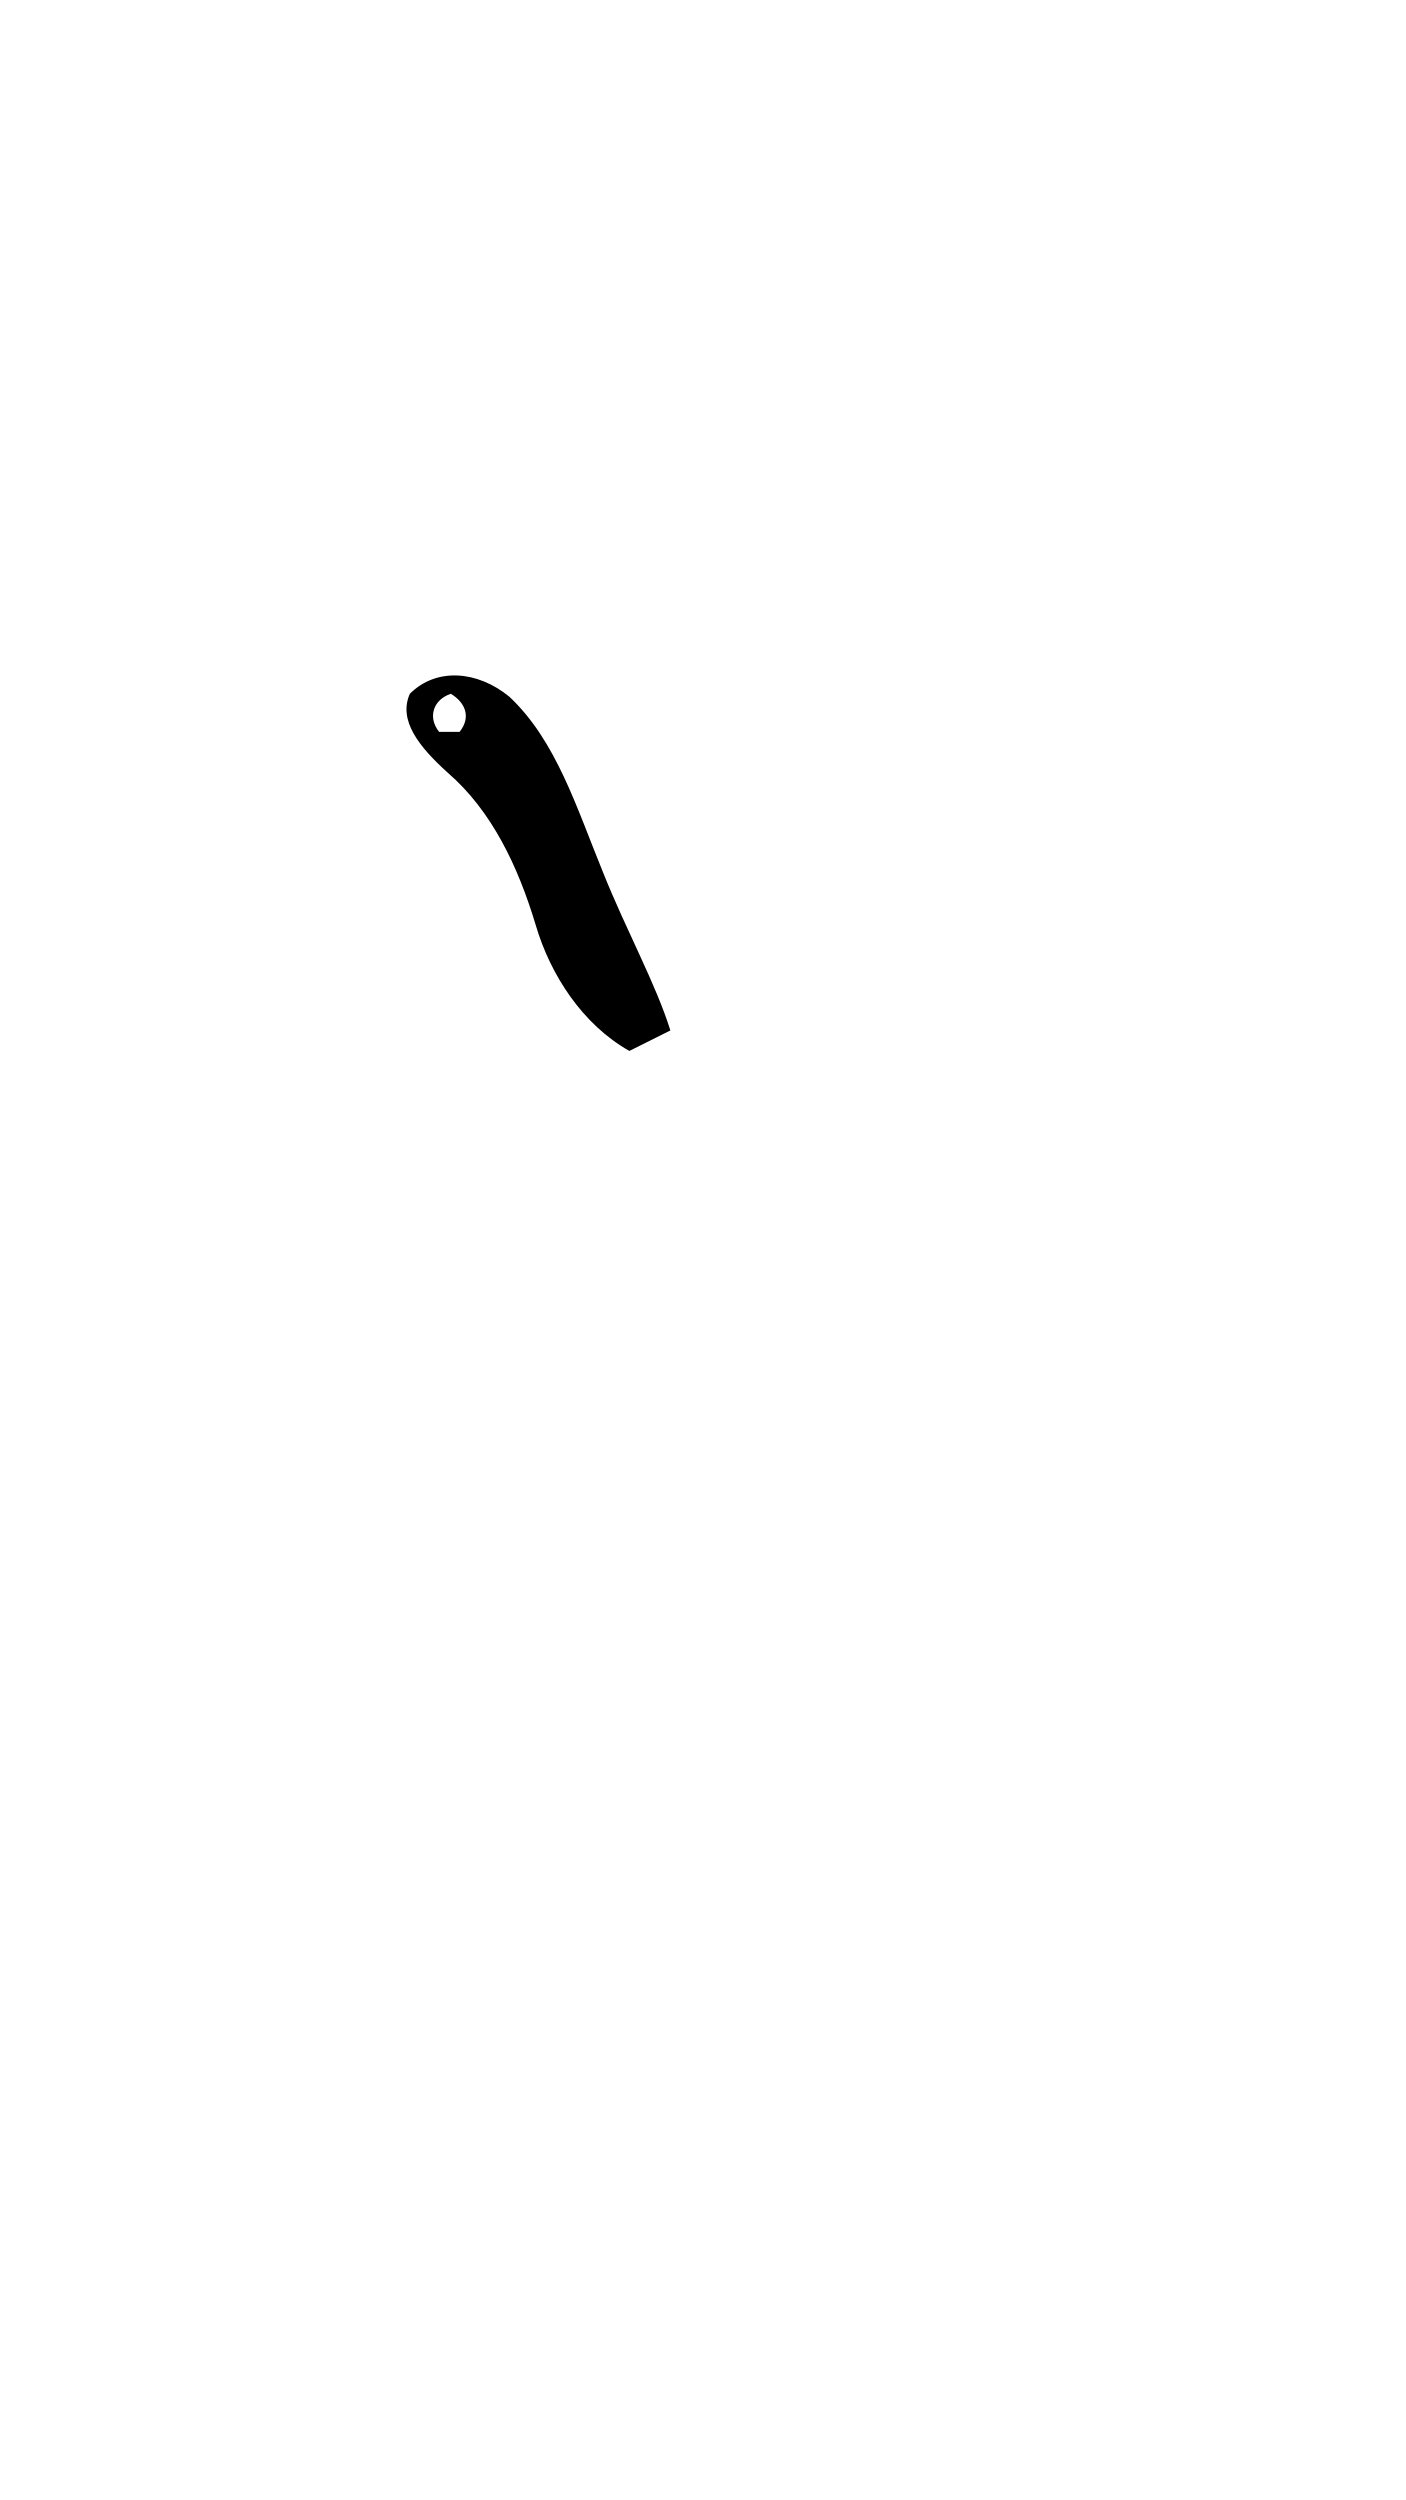
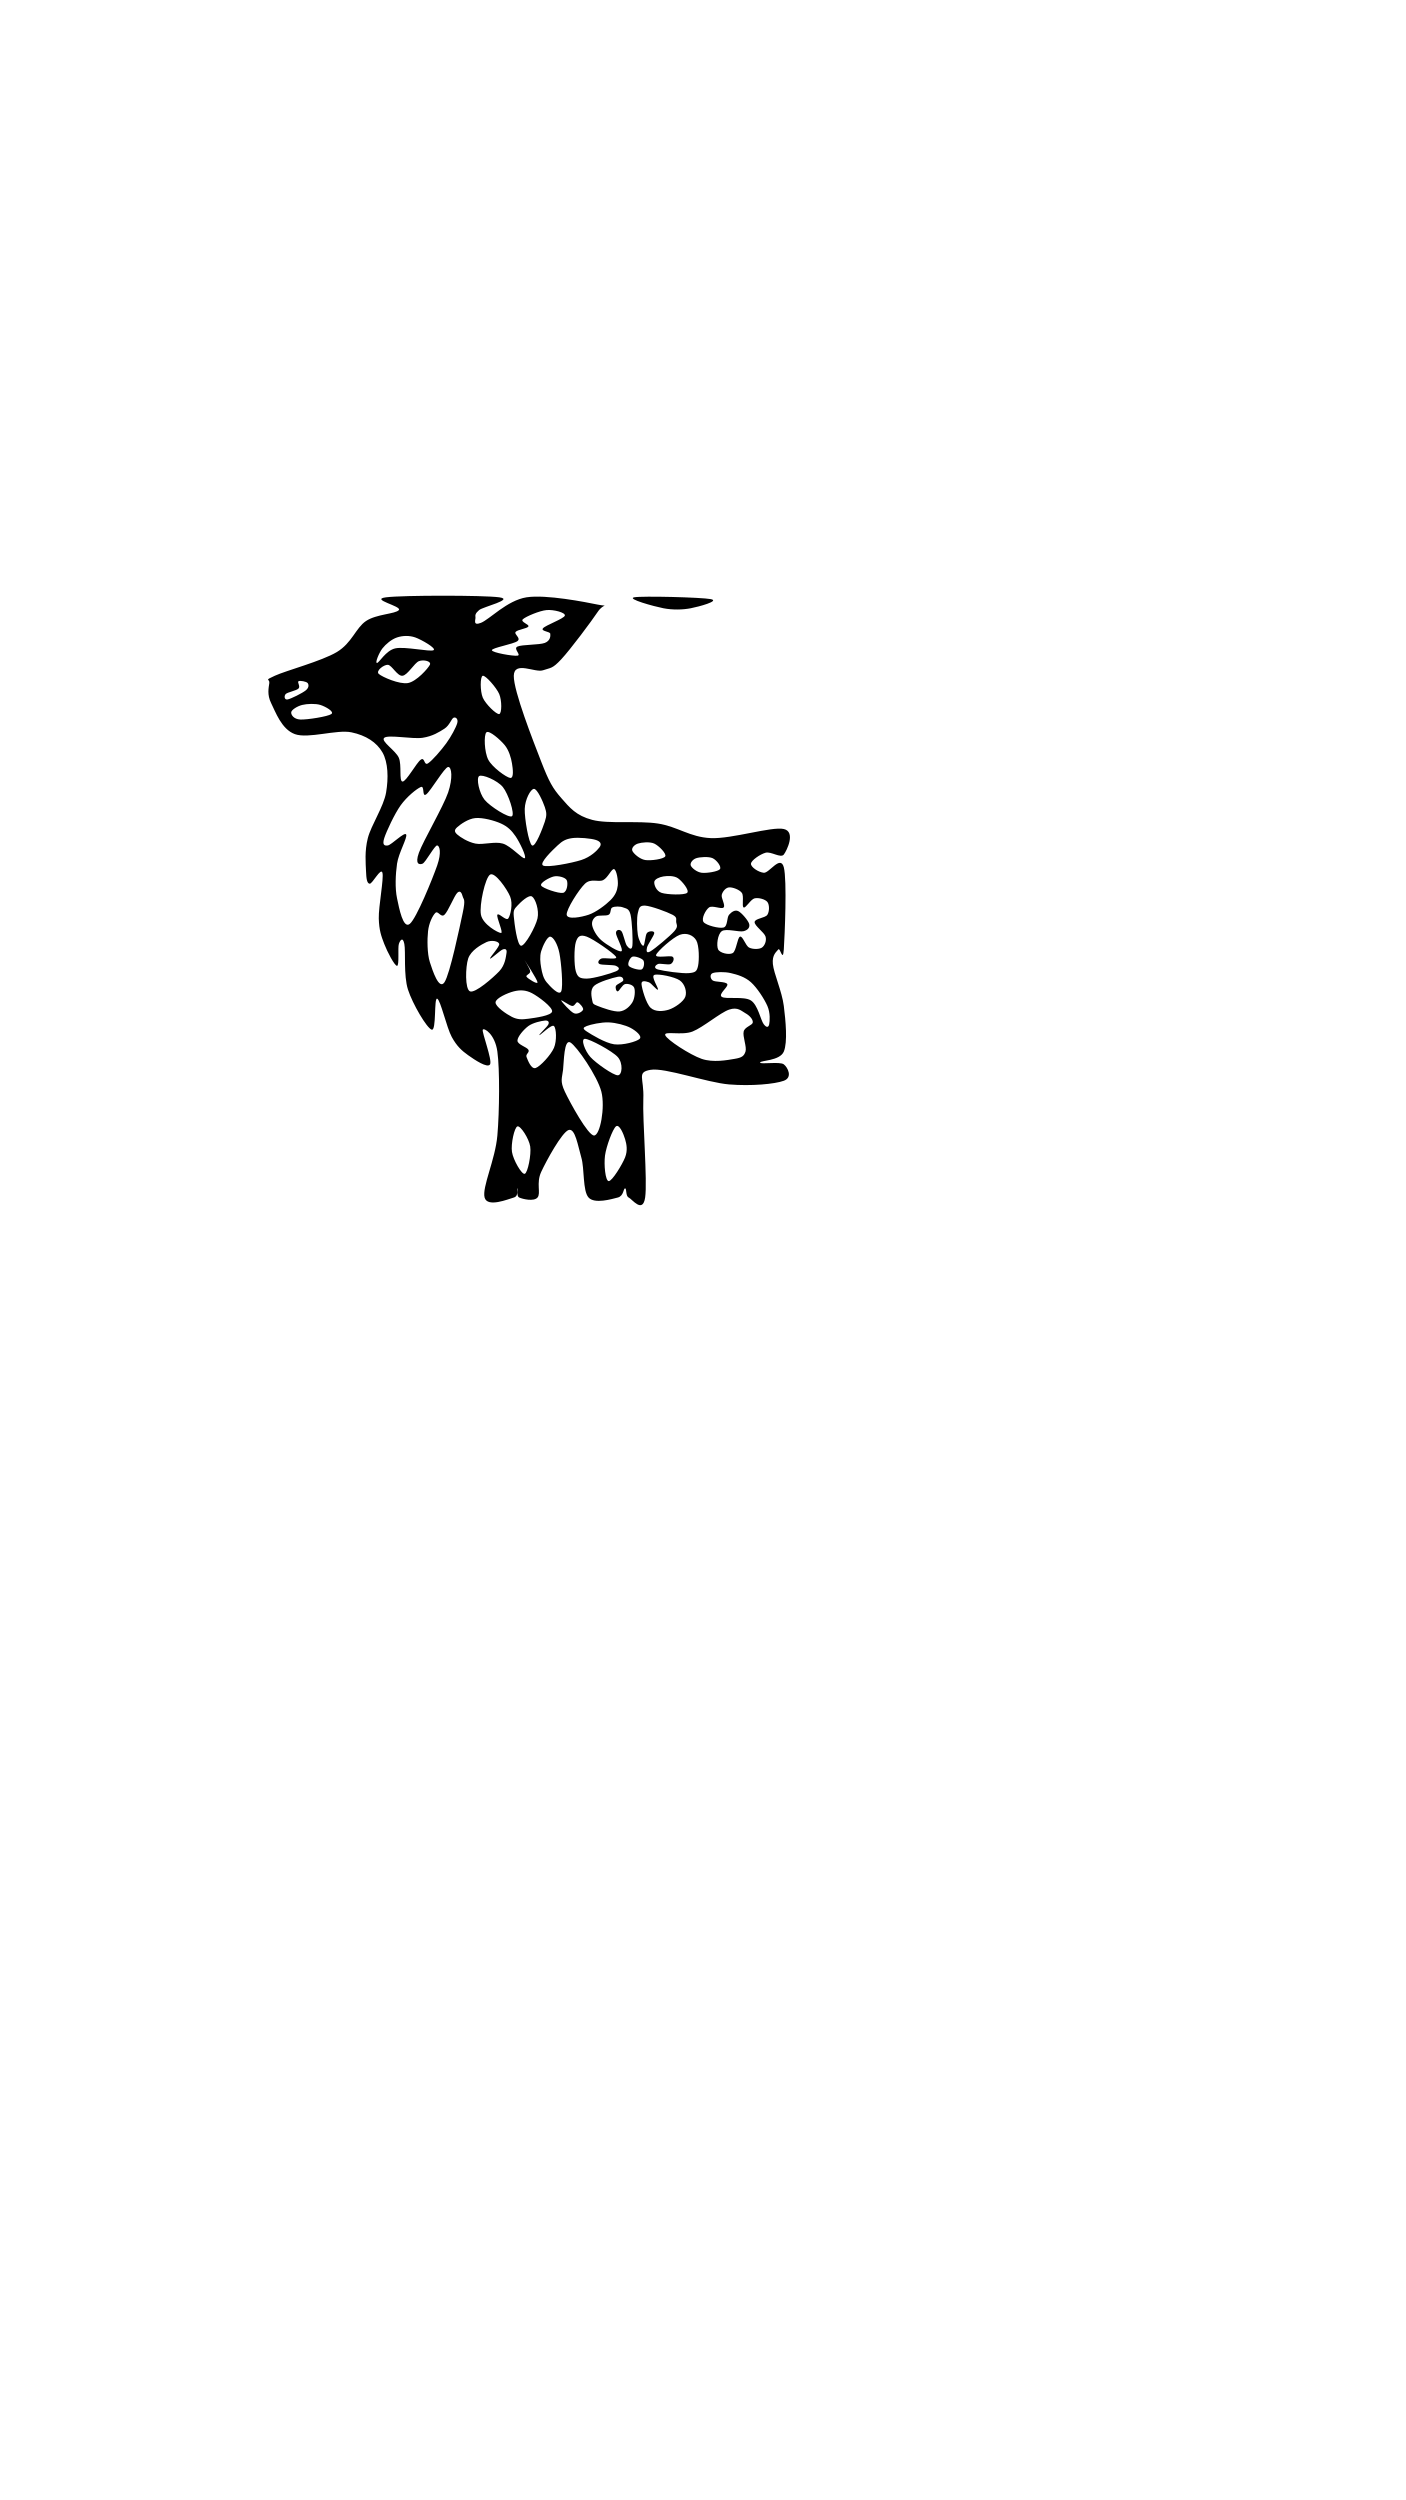
<svg xmlns="http://www.w3.org/2000/svg" viewBox="0 0 480 854" role="img" aria-labelledby="title" data-coordinate-system="shadow-loom-stage-480x854">
-   <path fill="currentColor" fill-rule="evenodd" clip-rule="evenodd" d="M 215 359 C 199 350 188 333 183 316 C 177 296 168 277 153 264 C 143 255 136 246 140 237 C 149 228 163 229 174 238 C 190 253 197 276 206 298 C 214 318 224 336 229 352 Z M 150 250 C 146 245 148 239 154 237 C 159 240 161 245 157 250 Z" />
+   <path fill="currentColor" fill-rule="evenodd" clip-rule="evenodd" d="M 131.89 204.04 C 137.60 203.31 165.23 203.31 170.53 204.04 C 175.82 204.77 165.02 207.26 163.67 208.40 C 162.32 209.54 162.32 210.17 162.42 210.89 C 162.53 211.62 161.38 213.91 164.29 212.76 C 167.20 211.62 173.23 205.08 179.87 204.04 C 186.52 203.00 200.13 205.70 204.18 206.53 C 208.23 207.36 206.26 205.91 204.18 209.02 C 202.10 212.14 194.83 221.90 191.71 225.23 C 188.60 228.55 188.18 228.03 185.48 228.97 C 182.78 229.90 175.62 225.64 175.51 230.84 C 175.41 236.03 182.16 253.17 184.86 260.13 C 187.56 267.09 188.81 269.27 191.71 272.59 C 194.62 275.92 196.80 278.62 202.31 280.07 C 207.81 281.53 217.99 280.28 224.75 281.32 C 231.50 282.36 235.65 285.99 242.82 286.30 C 249.99 286.62 263.59 282.25 267.75 283.19 C 271.90 284.12 268.79 290.56 267.75 291.91 C 266.71 293.26 263.38 290.77 261.52 291.29 C 259.65 291.81 256.63 293.89 256.53 295.03 C 256.43 296.17 259.02 297.94 260.89 298.14 C 262.76 298.35 266.60 291.91 267.75 296.27 C 268.89 300.64 268.06 319.65 267.75 324.32 C 267.44 328.99 266.50 323.49 265.88 324.32 C 265.25 325.15 263.70 326.09 264.01 329.31 C 264.32 332.53 267.12 338.65 267.75 343.64 C 268.37 348.63 269.10 356.00 267.75 359.22 C 266.40 362.44 259.65 362.23 259.65 362.96 C 259.65 363.69 266.40 362.54 267.75 363.58 C 269.10 364.62 270.86 368.05 267.75 369.19 C 264.63 370.33 256.63 371.06 249.05 370.44 C 241.47 369.81 227.13 364.62 222.25 365.45 C 217.37 366.28 220.07 368.15 219.76 375.42 C 219.45 382.69 221.21 403.47 220.38 409.08 C 219.55 414.69 215.92 409.60 214.77 409.08 C 213.63 408.56 214.15 405.96 213.53 405.96 C 212.90 405.96 213.11 408.56 211.03 409.08 C 208.96 409.60 203.14 411.36 201.06 409.08 C 198.99 406.79 199.71 399.21 198.57 395.37 C 197.43 391.52 196.49 385.19 194.21 386.02 C 191.92 386.85 186.63 396.51 184.86 400.35 C 183.09 404.20 184.86 407.62 183.61 409.08 C 182.37 410.53 178.52 409.60 177.38 409.08 C 176.24 408.56 177.07 405.96 176.76 405.96 C 176.45 405.96 177.38 408.56 175.51 409.08 C 173.64 409.60 166.47 412.61 165.54 409.08 C 164.60 405.55 169.18 396.20 169.90 387.89 C 170.63 379.58 170.73 365.24 169.90 359.22 C 169.07 353.20 165.33 351.01 164.92 351.74 C 164.50 352.47 168.24 362.13 167.41 363.58 C 166.58 365.04 162.11 362.02 159.93 360.47 C 157.75 358.91 156.09 357.45 154.32 354.23 C 152.56 351.01 150.48 341.56 149.34 341.15 C 148.19 340.73 149.13 352.26 147.47 351.74 C 145.80 351.22 140.92 342.91 139.36 338.03 C 137.81 333.15 138.64 325.05 138.12 322.45 C 137.60 319.85 136.66 321.20 136.25 322.45 C 135.83 323.70 136.46 329.93 135.63 329.93 C 134.79 329.93 132.30 325.15 131.26 322.45 C 130.22 319.75 129.50 317.78 129.39 313.73 C 129.29 309.67 131.16 300.12 130.64 298.14 C 130.12 296.17 127.21 301.99 126.28 301.88 C 125.34 301.78 125.13 300.12 125.03 297.52 C 124.93 294.92 124.51 290.77 125.65 286.30 C 126.80 281.84 131.05 275.60 131.89 270.72 C 132.72 265.84 132.61 260.44 130.64 257.01 C 128.67 253.58 125.03 251.20 120.04 250.16 C 115.06 249.12 105.30 252.44 100.73 250.78 C 96.15 249.12 94.08 243.09 92.62 240.19 C 91.17 237.28 91.79 234.89 92.00 233.33 C 92.21 231.77 90.03 232.60 93.87 230.84 C 97.71 229.07 109.87 225.85 115.06 222.74 C 120.25 219.62 121.50 214.53 125.03 212.14 C 128.56 209.75 135.11 209.75 136.25 208.40 C 137.39 207.05 126.17 204.77 131.89 204.04 Z M 153.08 262.00 C 151.83 262.10 147.15 270.20 145.60 271.35 C 144.04 272.49 145.18 268.23 143.73 268.85 C 142.27 269.48 138.95 272.18 136.87 275.09 C 134.79 277.99 131.99 284.02 131.26 286.30 C 130.54 288.59 131.26 289.00 132.51 288.80 C 133.76 288.59 138.22 284.02 138.74 285.06 C 139.26 286.10 136.14 291.39 135.63 295.03 C 135.11 298.66 134.90 303.44 135.63 306.87 C 136.35 310.30 137.70 317.46 139.99 315.59 C 142.27 313.73 147.78 300.12 149.34 295.65 C 150.89 291.19 150.17 288.90 149.34 288.80 C 148.51 288.69 145.39 294.61 144.35 295.03 C 143.31 295.44 141.65 295.34 143.10 291.29 C 144.56 287.24 151.41 275.60 153.08 270.72 C 154.74 265.84 154.32 261.89 153.08 262.00 Z M 249.05 344.89 C 246.04 345.92 240.22 350.91 236.59 352.36 C 232.95 353.82 226.72 352.05 227.24 353.61 C 227.76 355.17 235.76 360.36 239.70 361.71 C 243.65 363.06 248.43 362.13 250.92 361.71 C 253.41 361.30 254.14 360.78 254.66 359.22 C 255.18 357.66 253.62 354.03 254.04 352.36 C 254.45 350.70 257.05 350.29 257.15 349.25 C 257.26 348.21 256.01 346.86 254.66 346.13 C 253.31 345.41 252.06 343.85 249.05 344.89 Z M 249.05 303.13 C 247.91 303.23 246.87 304.48 246.56 305.62 C 246.25 306.77 247.91 309.26 247.18 309.99 C 246.45 310.71 243.34 309.15 242.20 309.99 C 241.05 310.82 239.49 313.83 240.33 314.97 C 241.16 316.11 245.73 317.26 247.18 316.84 C 248.64 316.43 248.22 313.41 249.05 312.48 C 249.88 311.54 251.02 310.71 252.17 311.23 C 253.31 311.75 255.59 314.45 255.91 315.59 C 256.22 316.74 255.59 317.67 254.04 318.09 C 252.48 318.50 248.01 317.05 246.56 318.09 C 245.10 319.13 244.69 323.07 245.31 324.32 C 245.93 325.57 249.05 326.29 250.30 325.57 C 251.54 324.84 251.86 320.27 252.79 319.96 C 253.73 319.65 254.66 323.07 255.91 323.70 C 257.15 324.32 259.33 324.32 260.27 323.70 C 261.20 323.07 261.93 321.41 261.52 319.96 C 261.10 318.50 257.67 316.22 257.78 314.97 C 257.88 313.73 261.41 313.62 262.14 312.48 C 262.87 311.34 262.87 309.05 262.14 308.12 C 261.41 307.18 259.13 306.56 257.78 306.87 C 256.43 307.18 254.76 310.30 254.04 309.99 C 253.31 309.67 254.24 306.14 253.41 305.00 C 252.58 303.86 250.19 303.03 249.05 303.13 Z M 194.83 356.10 C 192.65 354.86 192.65 362.65 192.34 365.45 C 192.03 368.26 191.20 369.19 192.96 372.93 C 194.73 376.67 200.86 387.89 202.93 387.89 C 205.01 387.89 206.78 378.23 205.43 372.93 C 204.08 367.63 197.01 357.35 194.83 356.10 Z M 156.19 305.00 C 155.15 306.04 153.08 311.34 151.83 312.48 C 150.58 313.62 149.65 310.92 148.71 311.86 C 147.78 312.79 146.53 315.28 146.22 318.09 C 145.91 320.89 145.91 325.77 146.84 328.68 C 147.78 331.59 149.96 338.34 151.83 335.54 C 153.70 332.73 157.02 316.74 158.06 311.86 C 159.10 306.97 158.37 307.39 158.06 306.25 C 157.75 305.10 157.23 303.96 156.19 305.00 Z M 154.95 245.17 C 154.22 245.48 153.59 247.77 151.83 248.91 C 150.06 250.05 147.78 251.51 144.35 252.03 C 140.92 252.55 132.61 250.88 131.26 252.03 C 129.91 253.17 135.21 256.39 136.25 258.88 C 137.29 261.37 136.25 266.88 137.49 266.98 C 138.74 267.09 142.27 260.54 143.73 259.51 C 145.18 258.47 144.77 261.69 146.22 260.75 C 147.67 259.82 150.79 256.18 152.45 253.90 C 154.11 251.61 155.78 248.49 156.19 247.04 C 156.61 245.59 155.67 244.86 154.95 245.17 Z M 186.73 208.40 C 184.34 208.61 179.67 210.58 178.63 211.52 C 177.59 212.45 180.91 213.28 180.50 214.01 C 180.08 214.74 176.76 215.05 176.13 215.88 C 175.51 216.71 178.11 217.96 176.76 219.00 C 175.41 220.03 168.03 221.28 168.03 222.11 C 168.03 222.94 175.30 224.19 176.76 223.98 C 178.21 223.77 175.20 221.59 176.76 220.87 C 178.32 220.14 184.24 220.35 186.11 219.62 C 187.98 218.89 188.08 217.33 187.98 216.50 C 187.87 215.67 184.65 215.67 185.48 214.63 C 186.31 213.59 192.75 211.31 192.96 210.27 C 193.17 209.23 189.12 208.19 186.73 208.40 Z M 162.42 279.45 C 159.93 279.66 157.23 281.63 156.19 282.56 C 155.15 283.50 155.15 284.12 156.19 285.06 C 157.23 285.99 159.83 287.65 162.42 288.17 C 165.02 288.69 168.97 287.34 171.77 288.17 C 174.58 289.00 178.52 293.57 179.25 293.16 C 179.98 292.74 177.48 287.65 176.13 285.68 C 174.78 283.71 173.43 282.36 171.15 281.32 C 168.86 280.28 164.92 279.24 162.42 279.45 Z M 209.79 296.90 C 208.96 296.59 207.71 299.81 206.05 300.64 C 204.39 301.47 201.89 299.91 199.82 301.88 C 197.74 303.86 193.38 310.71 193.58 312.48 C 193.79 314.24 198.57 313.31 201.06 312.48 C 203.56 311.65 206.88 309.15 208.54 307.49 C 210.20 305.83 210.83 304.27 211.03 302.51 C 211.24 300.74 210.62 297.21 209.79 296.90 Z M 200.44 319.96 C 198.15 319.13 197.32 319.85 196.70 321.83 C 196.08 323.80 196.08 329.72 196.70 331.80 C 197.32 333.88 198.15 334.29 200.44 334.29 C 202.73 334.29 208.75 332.53 210.41 331.80 C 212.07 331.07 211.35 330.34 210.41 329.93 C 209.48 329.51 205.63 329.72 204.80 329.31 C 203.97 328.89 204.49 327.85 205.43 327.44 C 206.36 327.02 211.24 328.06 210.41 326.81 C 209.58 325.57 202.73 320.79 200.44 319.96 Z M 166.16 321.83 C 164.40 322.66 160.87 324.63 159.93 327.44 C 159.00 330.24 158.79 337.93 160.55 338.65 C 162.32 339.38 168.45 333.98 170.53 331.80 C 172.60 329.62 172.81 326.81 173.02 325.57 C 173.23 324.32 172.71 324.01 171.77 324.32 C 170.84 324.63 167.62 327.75 167.41 327.44 C 167.20 327.12 170.73 323.38 170.53 322.45 C 170.32 321.52 167.93 321.00 166.16 321.83 Z M 209.16 309.99 C 208.33 310.40 208.85 311.96 207.92 312.48 C 206.98 313.00 204.49 312.48 203.56 313.10 C 202.62 313.73 202.00 314.87 202.31 316.22 C 202.62 317.57 203.76 319.75 205.43 321.20 C 207.09 322.66 211.45 325.36 212.28 324.94 C 213.11 324.53 210.41 319.85 210.41 318.71 C 210.41 317.57 211.66 317.36 212.28 318.09 C 212.90 318.81 213.53 322.24 214.15 323.07 C 214.77 323.90 215.81 324.84 216.02 323.07 C 216.23 321.31 215.92 314.66 215.40 312.48 C 214.88 310.30 213.94 310.40 212.90 309.99 C 211.87 309.57 210.00 309.57 209.16 309.99 Z M 220.38 309.36 C 218.41 309.26 218.31 310.19 217.89 311.86 C 217.47 313.52 217.58 317.46 217.89 319.33 C 218.20 321.20 219.24 323.18 219.76 323.07 C 220.28 322.97 220.38 319.44 221.01 318.71 C 221.63 317.98 223.50 317.88 223.50 318.71 C 223.50 319.54 221.21 322.66 221.01 323.70 C 220.80 324.74 220.69 325.88 222.25 324.94 C 223.81 324.01 228.90 319.75 230.35 318.09 C 231.81 316.43 231.08 315.91 230.98 314.97 C 230.87 314.04 231.50 313.41 229.73 312.48 C 227.97 311.54 222.36 309.47 220.38 309.36 Z M 167.41 298.77 C 165.75 299.81 163.67 309.15 164.29 312.48 C 164.92 315.80 170.21 318.71 171.15 318.71 C 172.08 318.71 169.49 313.31 169.90 312.48 C 170.32 311.65 172.91 314.76 173.64 313.73 C 174.37 312.69 175.30 308.74 174.26 306.25 C 173.23 303.75 169.07 297.73 167.41 298.77 Z M 232.22 319.33 C 229.94 320.16 224.54 324.94 224.12 326.19 C 223.71 327.44 228.90 326.29 229.73 326.81 C 230.56 327.33 229.94 328.89 229.11 329.31 C 228.28 329.72 225.47 328.99 224.75 329.31 C 224.02 329.62 222.98 330.66 224.75 331.18 C 226.51 331.69 233.05 332.63 235.34 332.42 C 237.63 332.21 238.04 331.80 238.46 329.93 C 238.87 328.06 238.87 322.97 237.83 321.20 C 236.79 319.44 234.51 318.50 232.22 319.33 Z M 223.50 333.04 C 222.25 333.56 225.06 337.62 224.75 338.03 C 224.43 338.45 222.56 335.85 221.63 335.54 C 220.69 335.23 219.03 334.71 219.14 336.16 C 219.24 337.62 220.69 342.81 222.25 344.26 C 223.81 345.72 226.51 345.51 228.48 344.89 C 230.46 344.26 233.47 342.19 234.09 340.52 C 234.72 338.86 233.99 336.16 232.22 334.91 C 230.46 333.67 224.75 332.53 223.50 333.04 Z M 186.11 348.63 C 184.96 348.73 182.05 349.35 180.50 350.49 C 178.94 351.64 176.76 354.13 176.76 355.48 C 176.76 356.83 179.98 357.66 180.50 358.60 C 181.02 359.53 179.46 360.05 179.87 361.09 C 180.29 362.13 181.43 365.35 182.99 364.83 C 184.55 364.31 188.18 360.36 189.22 357.97 C 190.26 355.58 190.05 351.22 189.22 350.49 C 188.39 349.77 184.55 353.71 184.24 353.61 C 183.92 353.51 187.04 350.70 187.35 349.87 C 187.66 349.04 187.25 348.52 186.11 348.63 Z M 243.44 332.42 C 242.40 332.84 242.61 334.29 243.44 334.91 C 244.27 335.54 247.91 335.23 248.43 336.16 C 248.95 337.10 245.21 339.59 246.56 340.52 C 247.91 341.46 254.14 340.21 256.53 341.77 C 258.92 343.33 259.85 348.52 260.89 349.87 C 261.93 351.22 262.55 350.91 262.76 349.87 C 262.97 348.83 263.18 346.03 262.14 343.64 C 261.10 341.25 258.61 337.41 256.53 335.54 C 254.45 333.67 251.86 332.94 249.67 332.42 C 247.49 331.90 244.48 332.01 243.44 332.42 Z M 211.03 333.67 C 209.37 333.98 204.39 335.43 202.93 336.78 C 201.48 338.13 202.10 340.63 202.31 341.77 C 202.52 342.91 202.62 343.02 204.18 343.64 C 205.74 344.26 209.68 345.72 211.66 345.51 C 213.63 345.30 215.19 343.74 216.02 342.39 C 216.85 341.04 217.06 338.45 216.64 337.41 C 216.23 336.37 214.46 335.95 213.53 336.16 C 212.59 336.37 211.55 338.55 211.03 338.65 C 210.52 338.76 210.10 337.41 210.41 336.78 C 210.72 336.16 212.80 335.43 212.90 334.91 C 213.01 334.40 212.70 333.36 211.03 333.67 Z M 175.51 338.65 C 173.43 339.17 169.38 340.94 169.28 342.39 C 169.18 343.85 173.02 346.44 174.89 347.38 C 176.76 348.31 178.21 348.31 180.50 348.00 C 182.78 347.69 188.39 346.96 188.60 345.51 C 188.81 344.05 183.92 340.42 181.74 339.28 C 179.56 338.13 177.59 338.13 175.51 338.65 Z M 195.45 286.30 C 193.27 286.62 192.13 287.24 190.47 288.80 C 188.81 290.35 184.13 294.82 185.48 295.65 C 186.83 296.48 195.35 294.82 198.57 293.78 C 201.79 292.74 203.97 290.56 204.80 289.42 C 205.63 288.28 205.11 287.45 203.56 286.93 C 202.00 286.41 197.64 285.99 195.45 286.30 Z M 182.37 269.48 C 181.22 269.58 179.35 273.11 179.25 276.33 C 179.15 279.55 180.60 288.07 181.74 288.80 C 182.89 289.52 185.38 282.88 186.11 280.69 C 186.83 278.51 186.73 277.58 186.11 275.71 C 185.48 273.84 183.51 269.37 182.37 269.48 Z M 207.92 349.25 C 205.43 349.14 201.69 349.98 200.44 350.49 C 199.19 351.01 198.88 351.33 200.44 352.36 C 202.00 353.40 206.78 356.31 209.79 356.73 C 212.80 357.14 217.58 355.79 218.51 354.86 C 219.45 353.92 217.16 352.05 215.40 351.12 C 213.63 350.18 210.41 349.35 207.92 349.25 Z M 181.74 306.25 C 180.60 305.52 177.80 308.22 176.76 309.36 C 175.72 310.51 175.30 310.82 175.51 313.10 C 175.72 315.39 176.65 322.97 178.00 323.07 C 179.35 323.18 182.99 316.53 183.61 313.73 C 184.24 310.92 182.89 306.97 181.74 306.25 Z M 187.98 319.96 C 186.94 319.85 185.38 323.18 184.86 324.94 C 184.34 326.71 184.55 328.79 184.86 330.55 C 185.17 332.32 185.59 334.19 186.73 335.54 C 187.87 336.89 190.99 340.32 191.71 338.65 C 192.44 336.99 191.71 328.68 191.09 325.57 C 190.47 322.45 189.01 320.06 187.98 319.96 Z M 163.67 265.11 C 162.63 265.84 163.67 270.93 165.54 273.22 C 167.41 275.50 173.85 279.55 174.89 278.82 C 175.93 278.10 173.64 271.14 171.77 268.85 C 169.90 266.57 164.71 264.39 163.67 265.11 Z M 210.41 384.77 C 209.27 385.71 207.09 391.63 206.67 394.74 C 206.26 397.86 206.78 403.36 207.92 403.47 C 209.06 403.57 212.59 397.76 213.53 395.37 C 214.46 392.98 214.05 390.90 213.53 389.13 C 213.01 387.37 211.55 383.84 210.41 384.77 Z M 166.16 250.16 C 165.23 250.99 165.44 256.91 166.79 259.51 C 168.14 262.10 172.91 265.53 174.26 265.74 C 175.62 265.95 175.20 262.62 174.89 260.75 C 174.58 258.88 173.85 256.29 172.40 254.52 C 170.94 252.75 167.10 249.33 166.16 250.16 Z M 199.82 354.86 C 198.26 354.86 199.82 359.01 201.69 361.09 C 203.56 363.17 209.48 367.32 211.03 367.32 C 212.59 367.32 212.90 363.17 211.03 361.09 C 209.16 359.01 201.37 354.86 199.82 354.86 Z M 216.64 204.04 C 219.34 203.52 239.60 204.04 242.82 204.66 C 246.04 205.29 238.66 207.26 235.96 207.78 C 233.26 208.30 229.84 208.40 226.62 207.78 C 223.40 207.15 213.94 204.56 216.64 204.04 Z M 176.76 384.77 C 175.72 385.08 174.47 390.80 174.89 393.50 C 175.30 396.20 178.21 401.29 179.25 400.98 C 180.29 400.66 181.54 394.33 181.12 391.63 C 180.70 388.93 177.80 384.46 176.76 384.77 Z M 135.63 217.75 C 133.76 218.37 131.78 220.03 130.64 221.49 C 129.50 222.94 128.04 226.47 128.77 226.47 C 129.50 226.47 131.78 222.22 135.00 221.49 C 138.22 220.76 146.95 222.74 148.09 222.11 C 149.23 221.49 143.93 218.48 141.86 217.75 C 139.78 217.02 137.49 217.13 135.63 217.75 Z M 143.10 225.85 C 141.55 226.47 139.26 230.63 137.49 230.84 C 135.73 231.04 133.86 227.20 132.51 227.10 C 131.16 226.99 128.25 229.18 129.39 230.21 C 130.54 231.25 136.46 233.85 139.36 233.33 C 142.27 232.81 146.22 228.34 146.84 227.10 C 147.47 225.85 144.66 225.23 143.10 225.85 Z M 226.62 299.39 C 225.26 299.60 223.60 300.33 223.50 301.26 C 223.40 302.20 224.12 304.38 225.99 305.00 C 227.86 305.62 233.78 305.83 234.72 305.00 C 235.65 304.17 232.95 300.95 231.60 300.01 C 230.25 299.08 227.97 299.18 226.62 299.39 Z M 103.22 240.81 C 101.56 241.22 99.58 242.47 99.48 243.30 C 99.37 244.13 100.31 245.69 102.59 245.79 C 104.88 245.90 112.05 244.76 113.19 243.92 C 114.33 243.09 111.11 241.33 109.45 240.81 C 107.79 240.29 104.88 240.39 103.22 240.81 Z M 164.92 230.84 C 163.98 231.04 163.98 236.13 164.92 238.32 C 165.85 240.50 169.59 244.13 170.53 243.92 C 171.46 243.72 171.46 239.25 170.53 237.07 C 169.59 234.89 165.85 230.63 164.92 230.84 Z M 217.89 288.17 C 216.64 288.59 215.60 289.73 216.02 290.67 C 216.44 291.60 218.51 293.47 220.38 293.78 C 222.25 294.09 226.72 293.47 227.24 292.54 C 227.76 291.60 225.06 288.90 223.50 288.17 C 221.94 287.45 219.14 287.76 217.89 288.17 Z M 237.83 293.16 C 236.59 293.57 235.65 294.82 235.96 295.65 C 236.27 296.48 238.04 297.94 239.70 298.14 C 241.36 298.35 245.31 297.73 245.93 296.90 C 246.56 296.07 244.79 293.78 243.44 293.16 C 242.09 292.54 239.08 292.74 237.83 293.16 Z M 189.22 299.39 C 187.77 299.70 184.34 301.57 184.86 302.51 C 185.38 303.44 190.88 305.31 192.34 305.00 C 193.79 304.69 194.10 301.57 193.58 300.64 C 193.07 299.70 190.68 299.08 189.22 299.39 Z M 101.97 232.71 C 101.45 233.02 102.70 234.47 101.97 235.20 C 101.24 235.93 98.23 236.45 97.61 237.07 C 96.99 237.69 97.09 239.15 98.23 238.94 C 99.37 238.73 103.32 236.76 104.46 235.82 C 105.61 234.89 105.50 233.85 105.09 233.33 C 104.67 232.81 102.49 232.40 101.97 232.71 Z M 216.02 326.81 C 215.19 327.12 214.25 329.20 214.77 329.93 C 215.29 330.66 218.31 331.49 219.14 331.18 C 219.97 330.86 220.28 328.79 219.76 328.06 C 219.24 327.33 216.85 326.50 216.02 326.81 Z M 191.71 341.77 C 191.82 342.19 194.83 345.61 196.08 346.13 C 197.32 346.65 198.99 345.51 199.19 344.89 C 199.40 344.26 197.95 342.60 197.32 342.39 C 196.70 342.19 196.39 343.74 195.45 343.64 C 194.52 343.54 191.61 341.35 191.71 341.77 Z M 179.25 328.06 C 178.84 327.44 181.02 330.86 181.12 331.80 C 181.22 332.73 179.46 333.04 179.87 333.67 C 180.29 334.29 183.72 336.47 183.61 335.54 C 183.51 334.60 179.67 328.68 179.25 328.06 Z" />
</svg>
